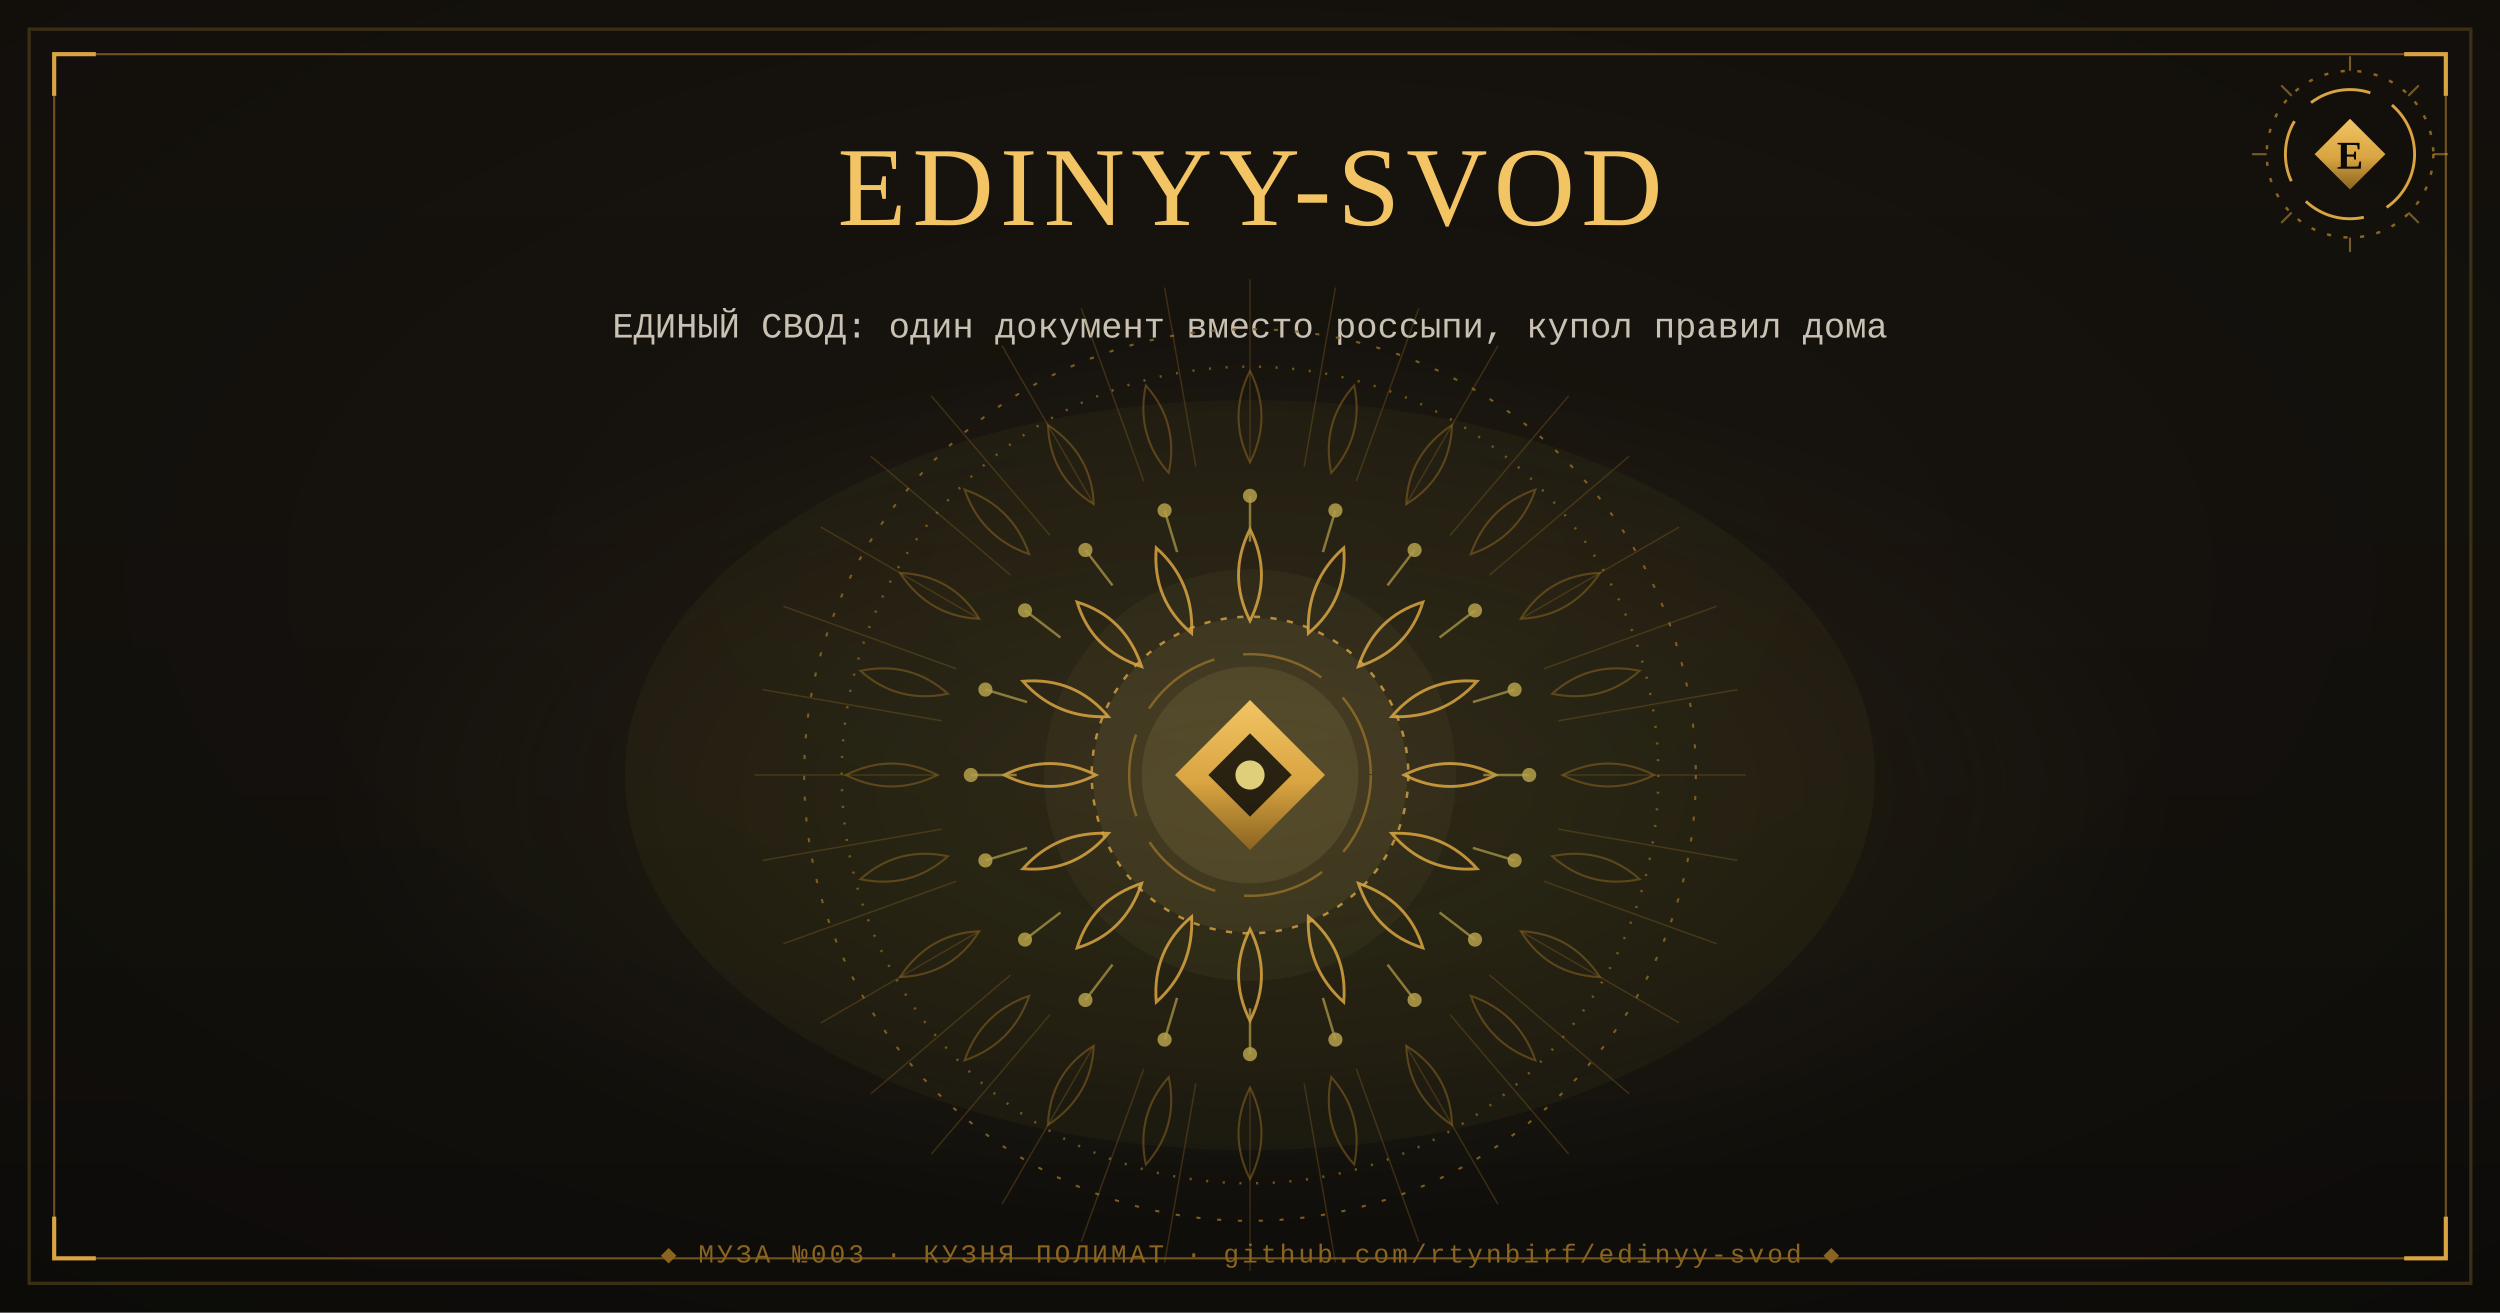
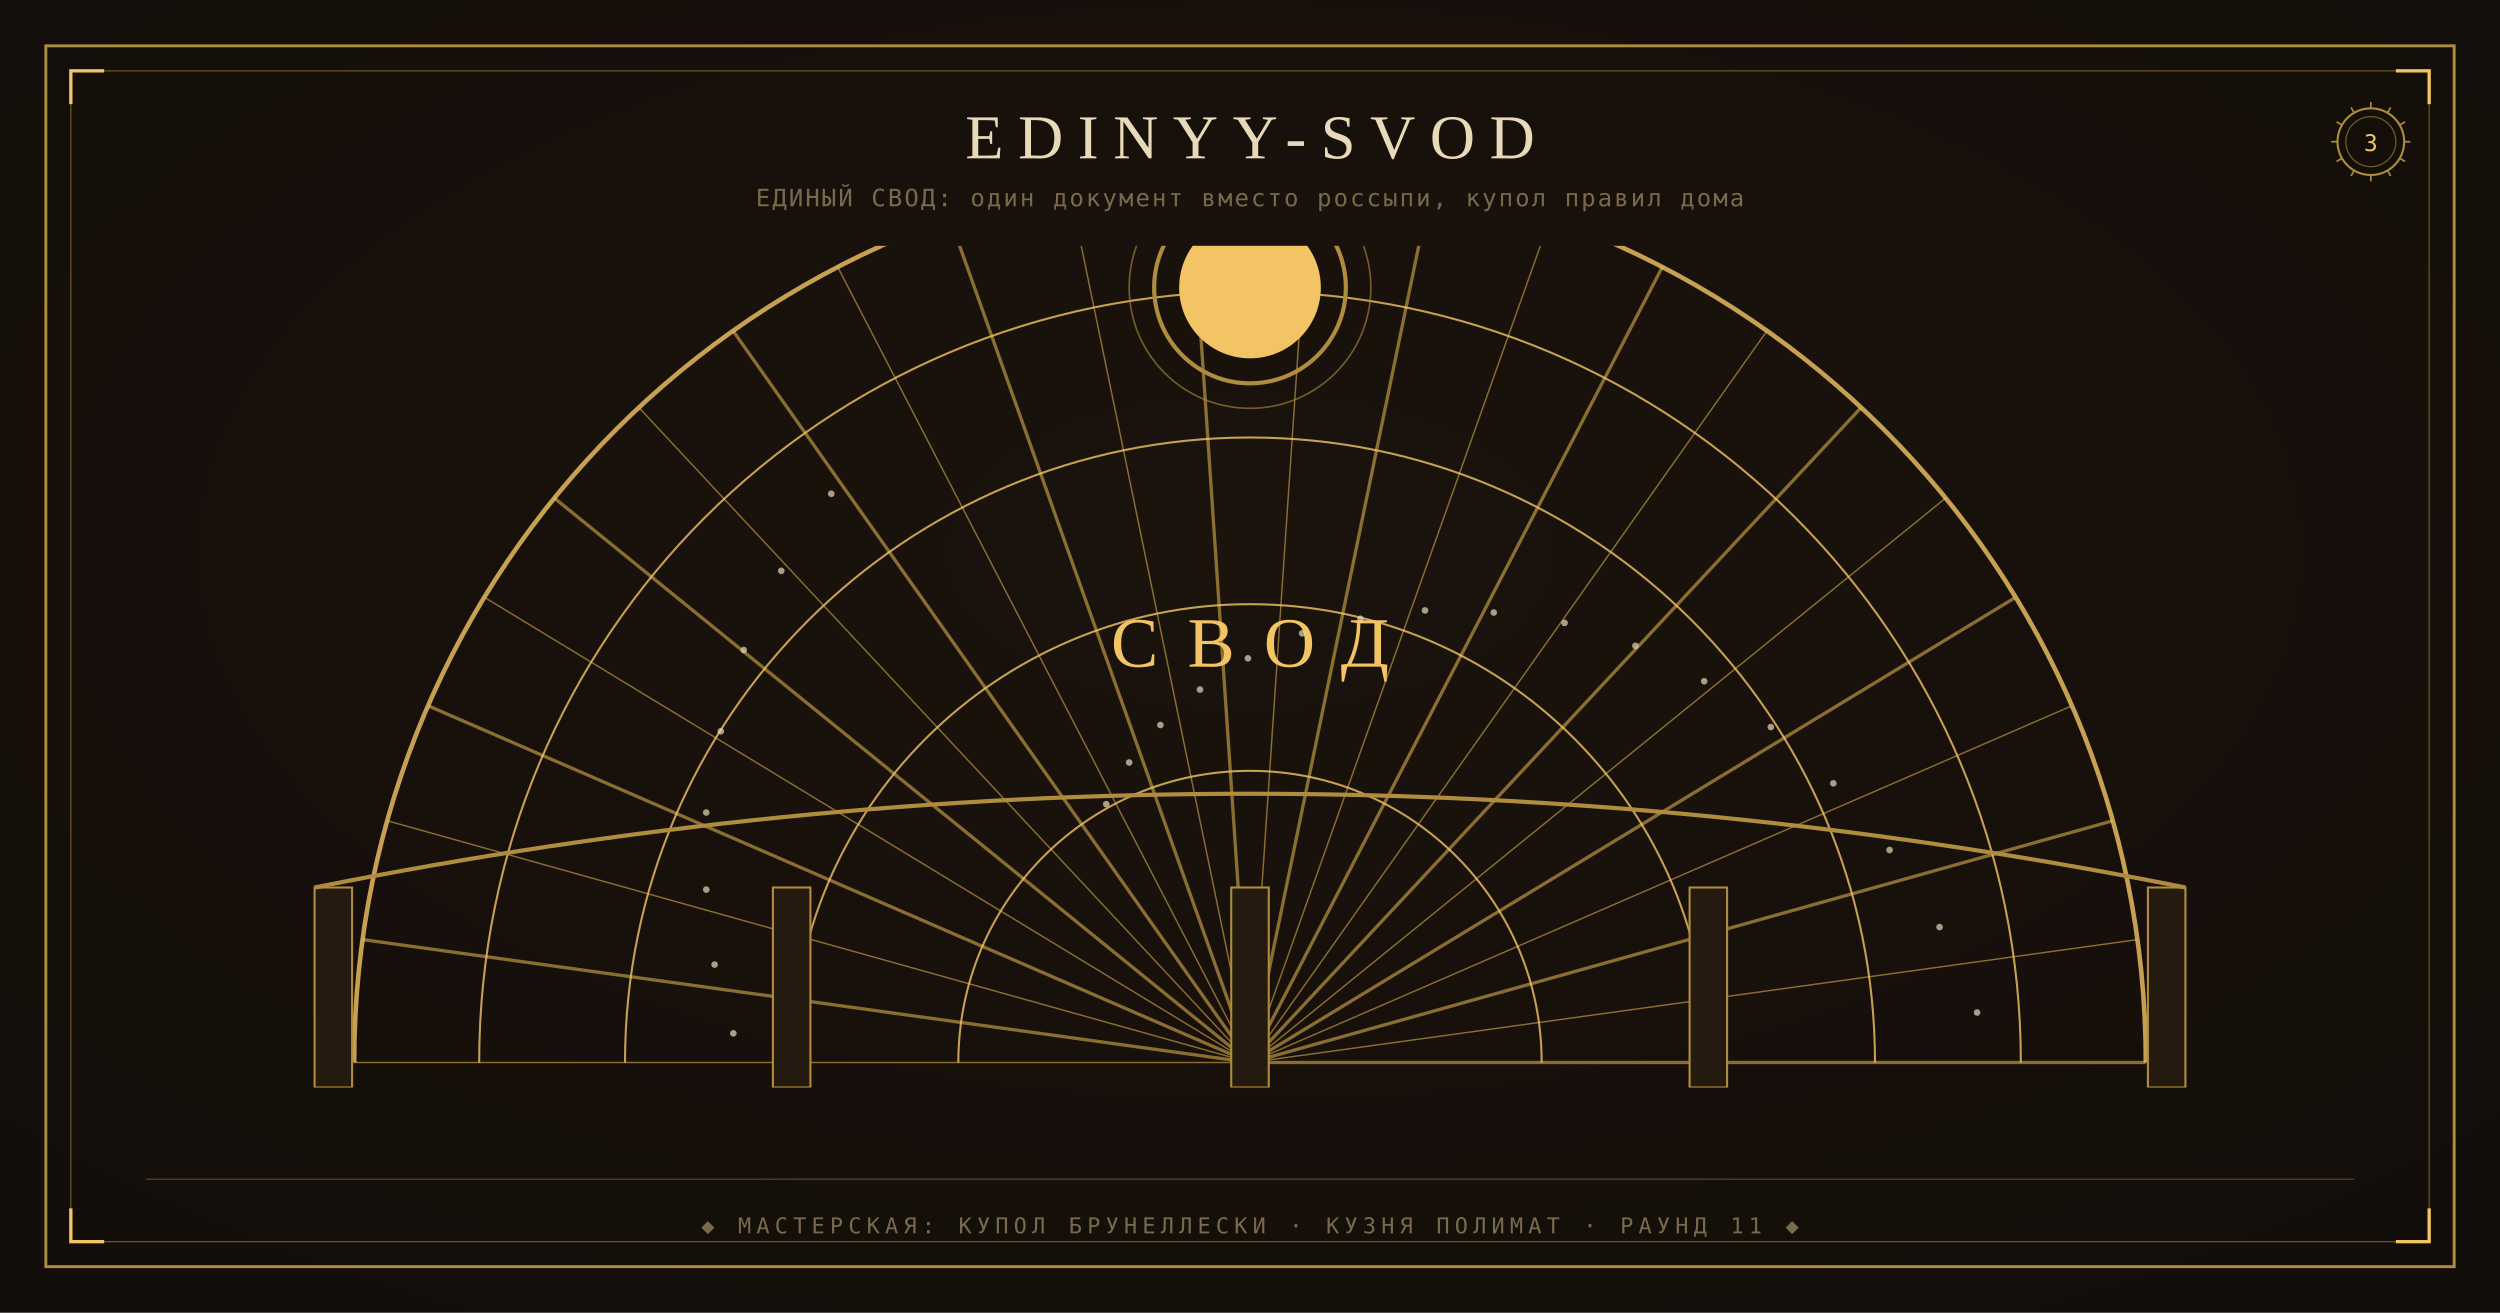
<svg xmlns="http://www.w3.org/2000/svg" viewBox="0 0 1200 630" width="1200" height="630">
-   <defs>
-     <linearGradient id="bg" x1="0" y1="0" x2="0" y2="1">
-       <stop offset="0" stop-color="#17120C" />
-       <stop offset="0.55" stop-color="#12100C" />
-       <stop offset="1" stop-color="#0B0A08" />
-     </linearGradient>
-     <linearGradient id="gGold" x1="0" y1="0" x2="0" y2="1">
-       <stop offset="0" stop-color="#F2C464" />
-       <stop offset="0.55" stop-color="#D9A441" />
-       <stop offset="1" stop-color="#8A6420" />
-     </linearGradient>
-     <linearGradient id="gGoldX" x1="0" y1="0" x2="1" y2="0">
-       <stop offset="0" stop-color="#8A6420" stop-opacity="0" />
-       <stop offset="0.5" stop-color="#F2C464" />
-       <stop offset="1" stop-color="#8A6420" stop-opacity="0" />
-     </linearGradient>
-     <radialGradient id="gVig" cx="0.5" cy="0.44" r="0.85">
-       <stop offset="0" stop-color="#1C1610" />
-       <stop offset="0.6" stop-color="#12100C" />
-       <stop offset="1" stop-color="#0B0A08" />
-     </radialGradient>
-     <radialGradient id="gMood" cx="0.5" cy="0.5" r="0.5">
-       <stop offset="0" stop-color="#B4A04A" stop-opacity="0.13" />
-       <stop offset="1" stop-color="#B4A04A" stop-opacity="0" />
-     </radialGradient>
-   </defs>
-   <rect width="1200" height="630" fill="url(#bg)" />
-   <rect width="1200" height="630" fill="url(#gVig)" opacity="0.6" />
-   <rect x="150" y="170" width="900" height="420" fill="url(#gMood)" />
-   <rect x="14" y="14" width="1172" height="602" fill="none" stroke="#3A2E14" stroke-width="1.6" />
-   <rect x="26" y="26" width="1148" height="578" fill="none" stroke="#8A6420" stroke-width="1" opacity="0.8" />
-   <path d="M 26 46 V 26 H 46" stroke="#D9A441" stroke-width="2" fill="none" />
-   <path d="M 1154 26 H 1174 V 46" stroke="#D9A441" stroke-width="2" fill="none" />
-   <path d="M 1174 584 V 604 H 1154" stroke="#D9A441" stroke-width="2" fill="none" />
-   <path d="M 46 604 H 26 V 584" stroke="#D9A441" stroke-width="2" fill="none" />
-   <text x="600" y="108" text-anchor="middle" font-family="Georgia, 'Times New Roman', serif" font-size="54" fill="#F2C464" letter-spacing="3">EDINYY-SVOD</text>
-   <line x1="240" y1="132" x2="960" y2="132" stroke="url(#gGoldX)" stroke-width="2" />
-   <text x="600" y="162" text-anchor="middle" font-family="'Courier New', monospace" font-size="17" fill="#C9C2B4">ЕДИНЫЙ СВОД: один документ вместо россыпи, купол правил дома</text>
-   <ellipse cx="600" cy="372" rx="300" ry="180" fill="#B4A04A" opacity="0.05" />
-   <line x1="750" y1="372" x2="838" y2="372" stroke="#8A6420" stroke-width="0.7" opacity="0.35" />
-   <line x1="748" y1="398" x2="834" y2="413" stroke="#8A6420" stroke-width="0.7" opacity="0.35" />
-   <line x1="741" y1="423" x2="824" y2="453" stroke="#8A6420" stroke-width="0.7" opacity="0.35" />
-   <line x1="730" y1="447" x2="806" y2="491" stroke="#8A6420" stroke-width="0.7" opacity="0.35" />
-   <line x1="715" y1="468" x2="782" y2="525" stroke="#8A6420" stroke-width="0.7" opacity="0.35" />
-   <line x1="696" y1="487" x2="753" y2="554" stroke="#8A6420" stroke-width="0.7" opacity="0.35" />
-   <line x1="675" y1="502" x2="719" y2="578" stroke="#8A6420" stroke-width="0.7" opacity="0.35" />
-   <line x1="651" y1="513" x2="681" y2="596" stroke="#8A6420" stroke-width="0.7" opacity="0.35" />
-   <line x1="626" y1="520" x2="641" y2="606" stroke="#8A6420" stroke-width="0.7" opacity="0.35" />
-   <line x1="600" y1="522" x2="600" y2="610" stroke="#8A6420" stroke-width="0.7" opacity="0.35" />
-   <line x1="574" y1="520" x2="559" y2="606" stroke="#8A6420" stroke-width="0.7" opacity="0.35" />
-   <line x1="549" y1="513" x2="519" y2="596" stroke="#8A6420" stroke-width="0.7" opacity="0.35" />
-   <line x1="525" y1="502" x2="481" y2="578" stroke="#8A6420" stroke-width="0.7" opacity="0.35" />
-   <line x1="504" y1="487" x2="447" y2="554" stroke="#8A6420" stroke-width="0.7" opacity="0.35" />
-   <line x1="485" y1="468" x2="418" y2="525" stroke="#8A6420" stroke-width="0.7" opacity="0.35" />
-   <line x1="470" y1="447" x2="394" y2="491" stroke="#8A6420" stroke-width="0.7" opacity="0.35" />
-   <line x1="459" y1="423" x2="376" y2="453" stroke="#8A6420" stroke-width="0.7" opacity="0.35" />
-   <line x1="452" y1="398" x2="366" y2="413" stroke="#8A6420" stroke-width="0.7" opacity="0.35" />
-   <line x1="450" y1="372" x2="362" y2="372" stroke="#8A6420" stroke-width="0.7" opacity="0.35" />
-   <line x1="452" y1="346" x2="366" y2="331" stroke="#8A6420" stroke-width="0.7" opacity="0.35" />
-   <line x1="459" y1="321" x2="376" y2="291" stroke="#8A6420" stroke-width="0.7" opacity="0.35" />
-   <line x1="470" y1="297" x2="394" y2="253" stroke="#8A6420" stroke-width="0.7" opacity="0.35" />
-   <line x1="485" y1="276" x2="418" y2="219" stroke="#8A6420" stroke-width="0.7" opacity="0.35" />
-   <line x1="504" y1="257" x2="447" y2="190" stroke="#8A6420" stroke-width="0.7" opacity="0.35" />
-   <line x1="525" y1="242" x2="481" y2="166" stroke="#8A6420" stroke-width="0.7" opacity="0.35" />
-   <line x1="549" y1="231" x2="519" y2="148" stroke="#8A6420" stroke-width="0.7" opacity="0.35" />
-   <line x1="574" y1="224" x2="559" y2="138" stroke="#8A6420" stroke-width="0.7" opacity="0.35" />
-   <line x1="600" y1="222" x2="600" y2="134" stroke="#8A6420" stroke-width="0.7" opacity="0.35" />
-   <line x1="626" y1="224" x2="641" y2="138" stroke="#8A6420" stroke-width="0.7" opacity="0.35" />
-   <line x1="651" y1="231" x2="681" y2="148" stroke="#8A6420" stroke-width="0.7" opacity="0.35" />
-   <line x1="675" y1="242" x2="719" y2="166" stroke="#8A6420" stroke-width="0.7" opacity="0.35" />
-   <line x1="696" y1="257" x2="753" y2="190" stroke="#8A6420" stroke-width="0.7" opacity="0.35" />
-   <line x1="715" y1="276" x2="782" y2="219" stroke="#8A6420" stroke-width="0.7" opacity="0.35" />
-   <line x1="730" y1="297" x2="806" y2="253" stroke="#8A6420" stroke-width="0.7" opacity="0.35" />
-   <line x1="741" y1="321" x2="824" y2="291" stroke="#8A6420" stroke-width="0.7" opacity="0.35" />
-   <line x1="748" y1="346" x2="834" y2="331" stroke="#8A6420" stroke-width="0.7" opacity="0.35" />
-   <g opacity="0.9">
-     <circle cx="600" cy="372" r="214" fill="none" stroke="#8A6420" stroke-width="1" stroke-dasharray="2 8" />
-     <animateTransform attributeName="transform" type="rotate" from="0 600 372" to="360 600 372" dur="120s" repeatCount="indefinite" />
+   <rect width="1200" height="630" fill="#100C09" />
+   <radialGradient id="vig3" cx="0.5" cy="0.42" r="0.95">
+     <stop offset="0" stop-color="#1C140C" />
+     <stop offset="1" stop-color="#100C09" />
+   </radialGradient>
+   <rect width="1200" height="630" fill="url(#vig3)" opacity="0.9" />
+   <rect x="22" y="22" width="1156" height="586" fill="none" stroke="#B08D3E" stroke-width="1.4" />
+   <rect x="34" y="34" width="1132" height="562" fill="none" stroke="#B08D3E" stroke-width="0.6" opacity="0.55" />
+   <path d="M 34 50 L 34 34 L 50 34" fill="none" stroke="#F2C464" stroke-width="1.6" />
+   <path d="M 1166 50 L 1166 34 L 1150 34" fill="none" stroke="#F2C464" stroke-width="1.6" />
+   <path d="M 34 580 L 34 596 L 50 596" fill="none" stroke="#F2C464" stroke-width="1.6" />
+   <path d="M 1166 580 L 1166 596 L 1150 596" fill="none" stroke="#F2C464" stroke-width="1.6" />
+   <text x="600.0" y="76" text-anchor="middle" font-family="Georgia, 'Times New Roman', serif" font-size="30" fill="#E8D9B8" letter-spacing="7">EDINYY-SVOD</text>
+   <text x="600.0" y="99" text-anchor="middle" font-family="'Cascadia Mono', ui-monospace, Consolas, monospace" font-size="11.5" fill="#7A6A4C" letter-spacing="1">ЕДИНЫЙ СВОД: один документ вместо россыпи, купол правил дома</text>
+   <g transform="translate(1138,68)">
+     <circle r="16" fill="none" stroke="#B08D3E" stroke-width="1" />
+     <circle r="12" fill="none" stroke="#B08D3E" stroke-width="0.6" opacity="0.6" />
+     <text y="4.5" text-anchor="middle" font-family="'Cascadia Mono', ui-monospace, Consolas, monospace" font-size="11" fill="#F2C464">3</text>
+     <g stroke="#B08D3E" stroke-width="0.8">
+       <line x1="0" y1="-19" x2="0" y2="-16" transform="rotate(0)" />
+       <line x1="0" y1="-19" x2="0" y2="-16" transform="rotate(30)" />
+       <line x1="0" y1="-19" x2="0" y2="-16" transform="rotate(60)" />
+       <line x1="0" y1="-19" x2="0" y2="-16" transform="rotate(90)" />
+       <line x1="0" y1="-19" x2="0" y2="-16" transform="rotate(120)" />
+       <line x1="0" y1="-19" x2="0" y2="-16" transform="rotate(150)" />
+       <line x1="0" y1="-19" x2="0" y2="-16" transform="rotate(180)" />
+       <line x1="0" y1="-19" x2="0" y2="-16" transform="rotate(210)" />
+       <line x1="0" y1="-19" x2="0" y2="-16" transform="rotate(240)" />
+       <line x1="0" y1="-19" x2="0" y2="-16" transform="rotate(270)" />
+       <line x1="0" y1="-19" x2="0" y2="-16" transform="rotate(300)" />
+       <line x1="0" y1="-19" x2="0" y2="-16" transform="rotate(330)" />
+     </g>
  </g>
-   <g>
-     <path d="M 674 372 Q 696 383 718 372 Q 696 361 674 372 Z" fill="none" stroke="#D9A441" stroke-width="1.4" opacity="0.85" />
-     <path d="M 668 400 Q 684 419 709 417 Q 693 399 668 400 Z" fill="none" stroke="#D9A441" stroke-width="1.4" opacity="0.85" />
-     <path d="M 652 424 Q 660 448 683 455 Q 676 432 652 424 Z" fill="none" stroke="#D9A441" stroke-width="1.4" opacity="0.85" />
-     <path d="M 628 440 Q 627 465 645 481 Q 647 456 628 440 Z" fill="none" stroke="#D9A441" stroke-width="1.4" opacity="0.85" />
-     <path d="M 600 446 Q 589 468 600 490 Q 611 468 600 446 Z" fill="none" stroke="#D9A441" stroke-width="1.4" opacity="0.85" />
-     <path d="M 572 440 Q 553 456 555 481 Q 573 465 572 440 Z" fill="none" stroke="#D9A441" stroke-width="1.4" opacity="0.85" />
-     <path d="M 548 424 Q 524 432 517 455 Q 540 448 548 424 Z" fill="none" stroke="#D9A441" stroke-width="1.4" opacity="0.85" />
-     <path d="M 532 400 Q 507 399 491 417 Q 516 419 532 400 Z" fill="none" stroke="#D9A441" stroke-width="1.4" opacity="0.85" />
-     <path d="M 526 372 Q 504 361 482 372 Q 504 383 526 372 Z" fill="none" stroke="#D9A441" stroke-width="1.4" opacity="0.85" />
-     <path d="M 532 344 Q 516 325 491 327 Q 507 345 532 344 Z" fill="none" stroke="#D9A441" stroke-width="1.4" opacity="0.85" />
-     <path d="M 548 320 Q 540 296 517 289 Q 524 312 548 320 Z" fill="none" stroke="#D9A441" stroke-width="1.4" opacity="0.85" />
-     <path d="M 572 304 Q 573 279 555 263 Q 553 288 572 304 Z" fill="none" stroke="#D9A441" stroke-width="1.4" opacity="0.85" />
-     <path d="M 600 298 Q 611 276 600 254 Q 589 276 600 298 Z" fill="none" stroke="#D9A441" stroke-width="1.4" opacity="0.85" />
-     <path d="M 628 304 Q 647 288 645 263 Q 627 279 628 304 Z" fill="none" stroke="#D9A441" stroke-width="1.4" opacity="0.85" />
-     <path d="M 652 320 Q 676 312 683 289 Q 660 296 652 320 Z" fill="none" stroke="#D9A441" stroke-width="1.4" opacity="0.85" />
-     <path d="M 668 344 Q 693 345 709 327 Q 684 325 668 344 Z" fill="none" stroke="#D9A441" stroke-width="1.4" opacity="0.85" />
+   <line x1="70" y1="566" x2="1130" y2="566" stroke="#B08D3E" stroke-width="0.5" opacity="0.5" />
+   <text x="600.0" y="592" text-anchor="middle" font-family="'Cascadia Mono', ui-monospace, Consolas, monospace" font-size="10.5" fill="#7A6A4C" letter-spacing="2.5">◆ МАСТЕРСКАЯ: КУПОЛ БРУНЕЛЛЕСКИ · КУЗНЯ ПОЛИМАТ · РАУНД 11 ◆</text>
+   <clipPath id="clip3">
+     <rect x="70" y="118" width="1060" height="404" />
+   </clipPath>
+   <g clip-path="url(#clip3)">
+     <line x1="600" y1="510" x2="1030" y2="510" stroke="#B08D3E" stroke-width="1.6" opacity="0.75" />
+     <line x1="600" y1="510" x2="1026" y2="451" stroke="#B08D3E" stroke-width="0.7" opacity="0.75" />
+     <line x1="600" y1="510" x2="1014" y2="394" stroke="#B08D3E" stroke-width="1.6" opacity="0.75" />
+     <line x1="600" y1="510" x2="994" y2="339" stroke="#B08D3E" stroke-width="0.7" opacity="0.75" />
+     <line x1="600" y1="510" x2="967" y2="287" stroke="#B08D3E" stroke-width="1.6" opacity="0.75" />
+     <line x1="600" y1="510" x2="934" y2="239" stroke="#B08D3E" stroke-width="0.7" opacity="0.75" />
+     <line x1="600" y1="510" x2="893" y2="196" stroke="#B08D3E" stroke-width="1.6" opacity="0.75" />
+     <line x1="600" y1="510" x2="848" y2="159" stroke="#B08D3E" stroke-width="0.7" opacity="0.75" />
+     <line x1="600" y1="510" x2="798" y2="128" stroke="#B08D3E" stroke-width="1.6" opacity="0.75" />
+     <line x1="600" y1="510" x2="744" y2="105" stroke="#B08D3E" stroke-width="0.7" opacity="0.75" />
+     <line x1="600" y1="510" x2="687" y2="89" stroke="#B08D3E" stroke-width="1.6" opacity="0.75" />
+     <line x1="600" y1="510" x2="629" y2="81" stroke="#B08D3E" stroke-width="0.7" opacity="0.75" />
+     <line x1="600" y1="510" x2="571" y2="81" stroke="#B08D3E" stroke-width="1.6" opacity="0.75" />
+     <line x1="600" y1="510" x2="513" y2="89" stroke="#B08D3E" stroke-width="0.7" opacity="0.75" />
+     <line x1="600" y1="510" x2="456" y2="105" stroke="#B08D3E" stroke-width="1.6" opacity="0.75" />
+     <line x1="600" y1="510" x2="402" y2="128" stroke="#B08D3E" stroke-width="0.7" opacity="0.75" />
+     <line x1="600" y1="510" x2="352" y2="159" stroke="#B08D3E" stroke-width="1.6" opacity="0.75" />
+     <line x1="600" y1="510" x2="307" y2="196" stroke="#B08D3E" stroke-width="0.7" opacity="0.75" />
+     <line x1="600" y1="510" x2="266" y2="239" stroke="#B08D3E" stroke-width="1.6" opacity="0.75" />
+     <line x1="600" y1="510" x2="233" y2="287" stroke="#B08D3E" stroke-width="0.7" opacity="0.75" />
+     <line x1="600" y1="510" x2="206" y2="339" stroke="#B08D3E" stroke-width="1.6" opacity="0.75" />
+     <line x1="600" y1="510" x2="186" y2="394" stroke="#B08D3E" stroke-width="0.7" opacity="0.75" />
+     <line x1="600" y1="510" x2="174" y2="451" stroke="#B08D3E" stroke-width="1.6" opacity="0.75" />
+     <line x1="600" y1="510" x2="170" y2="510" stroke="#B08D3E" stroke-width="0.7" opacity="0.75" />
+     <path d="M 170 510 A 430 430 0 0 1 1030 510" fill="none" stroke="#F2C464" stroke-width="2.2" opacity="0.8" />
+     <path d="M 230 510 A 370 370 0 0 1 970 510" fill="none" stroke="#F2C464" stroke-width="1" opacity="0.8" />
+     <path d="M 300 510 A 300 300 0 0 1 900 510" fill="none" stroke="#F2C464" stroke-width="1" opacity="0.8" />
+     <path d="M 380 510 A 220 220 0 0 1 820 510" fill="none" stroke="#F2C464" stroke-width="1" opacity="0.8" />
+     <path d="M 460 510 A 140 140 0 0 1 740 510" fill="none" stroke="#F2C464" stroke-width="1" opacity="0.8" />
+     <circle cx="600" cy="138" r="34" fill="#F2C464" />
+     <circle cx="600" cy="138" r="46" fill="none" stroke="#B08D3E" stroke-width="2" />
+     <circle cx="600" cy="138" r="58" fill="none" stroke="#B08D3E" stroke-width="0.8" opacity="0.6" />
+     <rect x="151" y="426" width="18" height="96" fill="#241A10" stroke="#B08D3E" stroke-width="1" />
+     <rect x="371" y="426" width="18" height="96" fill="#241A10" stroke="#B08D3E" stroke-width="1" />
+     <rect x="591" y="426" width="18" height="96" fill="#241A10" stroke="#B08D3E" stroke-width="1" />
+     <rect x="811" y="426" width="18" height="96" fill="#241A10" stroke="#B08D3E" stroke-width="1" />
+     <rect x="1031" y="426" width="18" height="96" fill="#241A10" stroke="#B08D3E" stroke-width="1" />
+     <path d="M 151 426 Q 600.0 336 1049 426" fill="none" stroke="#B08D3E" stroke-width="2" />
+     <text x="600" y="320" text-anchor="middle" font-family="Georgia, 'Times New Roman', serif" font-size="34" fill="#F2C464" letter-spacing="14">СВОД</text>
+     <circle cx="949" cy="486" r="1.6" fill="#E8D9B8" opacity="0.7" />
+     <circle cx="931" cy="445" r="1.6" fill="#E8D9B8" opacity="0.7" />
+     <circle cx="907" cy="408" r="1.6" fill="#E8D9B8" opacity="0.7" />
+     <circle cx="880" cy="376" r="1.6" fill="#E8D9B8" opacity="0.7" />
+     <circle cx="850" cy="349" r="1.6" fill="#E8D9B8" opacity="0.7" />
+     <circle cx="818" cy="327" r="1.6" fill="#E8D9B8" opacity="0.7" />
+     <circle cx="785" cy="310" r="1.6" fill="#E8D9B8" opacity="0.7" />
+     <circle cx="751" cy="299" r="1.6" fill="#E8D9B8" opacity="0.7" />
+     <circle cx="717" cy="294" r="1.6" fill="#E8D9B8" opacity="0.7" />
+     <circle cx="684" cy="293" r="1.6" fill="#E8D9B8" opacity="0.7" />
+     <circle cx="653" cy="297" r="1.6" fill="#E8D9B8" opacity="0.7" />
+     <circle cx="625" cy="304" r="1.6" fill="#E8D9B8" opacity="0.7" />
+     <circle cx="599" cy="316" r="1.6" fill="#E8D9B8" opacity="0.7" />
+     <circle cx="576" cy="331" r="1.6" fill="#E8D9B8" opacity="0.7" />
+     <circle cx="557" cy="348" r="1.6" fill="#E8D9B8" opacity="0.7" />
+     <circle cx="542" cy="366" r="1.6" fill="#E8D9B8" opacity="0.7" />
+     <circle cx="531" cy="386" r="1.6" fill="#E8D9B8" opacity="0.7" />
+     <circle cx="399" cy="237" r="1.6" fill="#E8D9B8" opacity="0.7" />
+     <circle cx="375" cy="274" r="1.6" fill="#E8D9B8" opacity="0.7" />
+     <circle cx="357" cy="312" r="1.6" fill="#E8D9B8" opacity="0.7" />
+     <circle cx="346" cy="351" r="1.6" fill="#E8D9B8" opacity="0.7" />
+     <circle cx="339" cy="390" r="1.6" fill="#E8D9B8" opacity="0.7" />
+     <circle cx="339" cy="427" r="1.6" fill="#E8D9B8" opacity="0.7" />
+     <circle cx="343" cy="463" r="1.6" fill="#E8D9B8" opacity="0.7" />
+     <circle cx="352" cy="496" r="1.6" fill="#E8D9B8" opacity="0.7" />
+     <circle cx="366" cy="526" r="1.6" fill="#E8D9B8" opacity="0.7" />
  </g>
-   <g>
-     <path d="M 712 372 L 734 372" stroke="#B4A04A" stroke-width="1.2" opacity="0.7" />
-     <circle cx="734" cy="372" r="3.4" fill="#B4A04A" opacity="0.85" />
-     <path d="M 707 407 L 727 413" stroke="#B4A04A" stroke-width="1.2" opacity="0.7" />
-     <circle cx="727" cy="413" r="3.4" fill="#B4A04A" opacity="0.85" />
-     <path d="M 691 438 L 708 451" stroke="#B4A04A" stroke-width="1.2" opacity="0.7" />
-     <circle cx="708" cy="451" r="3.4" fill="#B4A04A" opacity="0.85" />
-     <path d="M 666 463 L 679 480" stroke="#B4A04A" stroke-width="1.2" opacity="0.7" />
-     <circle cx="679" cy="480" r="3.4" fill="#B4A04A" opacity="0.85" />
-     <path d="M 635 479 L 641 499" stroke="#B4A04A" stroke-width="1.2" opacity="0.7" />
-     <circle cx="641" cy="499" r="3.4" fill="#B4A04A" opacity="0.85" />
-     <path d="M 600 484 L 600 506" stroke="#B4A04A" stroke-width="1.2" opacity="0.7" />
-     <circle cx="600" cy="506" r="3.4" fill="#B4A04A" opacity="0.85" />
-     <path d="M 565 479 L 559 499" stroke="#B4A04A" stroke-width="1.2" opacity="0.7" />
-     <circle cx="559" cy="499" r="3.4" fill="#B4A04A" opacity="0.85" />
-     <path d="M 534 463 L 521 480" stroke="#B4A04A" stroke-width="1.2" opacity="0.7" />
-     <circle cx="521" cy="480" r="3.4" fill="#B4A04A" opacity="0.85" />
-     <path d="M 509 438 L 492 451" stroke="#B4A04A" stroke-width="1.2" opacity="0.7" />
-     <circle cx="492" cy="451" r="3.4" fill="#B4A04A" opacity="0.85" />
-     <path d="M 493 407 L 473 413" stroke="#B4A04A" stroke-width="1.2" opacity="0.7" />
-     <circle cx="473" cy="413" r="3.4" fill="#B4A04A" opacity="0.85" />
-     <path d="M 488 372 L 466 372" stroke="#B4A04A" stroke-width="1.2" opacity="0.7" />
-     <circle cx="466" cy="372" r="3.4" fill="#B4A04A" opacity="0.85" />
-     <path d="M 493 337 L 473 331" stroke="#B4A04A" stroke-width="1.2" opacity="0.7" />
-     <circle cx="473" cy="331" r="3.4" fill="#B4A04A" opacity="0.85" />
-     <path d="M 509 306 L 492 293" stroke="#B4A04A" stroke-width="1.2" opacity="0.7" />
-     <circle cx="492" cy="293" r="3.4" fill="#B4A04A" opacity="0.85" />
-     <path d="M 534 281 L 521 264" stroke="#B4A04A" stroke-width="1.2" opacity="0.7" />
-     <circle cx="521" cy="264" r="3.4" fill="#B4A04A" opacity="0.85" />
-     <path d="M 565 265 L 559 245" stroke="#B4A04A" stroke-width="1.2" opacity="0.7" />
-     <circle cx="559" cy="245" r="3.4" fill="#B4A04A" opacity="0.85" />
-     <path d="M 600 260 L 600 238" stroke="#B4A04A" stroke-width="1.2" opacity="0.7" />
-     <circle cx="600" cy="238" r="3.4" fill="#B4A04A" opacity="0.85" />
-     <path d="M 635 265 L 641 245" stroke="#B4A04A" stroke-width="1.2" opacity="0.7" />
-     <circle cx="641" cy="245" r="3.4" fill="#B4A04A" opacity="0.85" />
-     <path d="M 666 281 L 679 264" stroke="#B4A04A" stroke-width="1.2" opacity="0.7" />
-     <circle cx="679" cy="264" r="3.4" fill="#B4A04A" opacity="0.85" />
-     <path d="M 691 306 L 708 293" stroke="#B4A04A" stroke-width="1.2" opacity="0.7" />
-     <circle cx="708" cy="293" r="3.4" fill="#B4A04A" opacity="0.85" />
-     <path d="M 707 337 L 727 331" stroke="#B4A04A" stroke-width="1.2" opacity="0.7" />
-     <circle cx="727" cy="331" r="3.4" fill="#B4A04A" opacity="0.85" />
-   </g>
-   <g>
-     <path d="M 750 372 Q 772 383 794 372 Q 772 361 750 372 Z" fill="none" stroke="#8A6420" stroke-width="1" opacity="0.55" />
-     <path d="M 745 411 Q 763 427 787 422 Q 769 406 745 411 Z" fill="none" stroke="#8A6420" stroke-width="1" opacity="0.55" />
-     <path d="M 730 447 Q 743 468 768 469 Q 754 448 730 447 Z" fill="none" stroke="#8A6420" stroke-width="1" opacity="0.55" />
-     <path d="M 706 478 Q 714 501 737 509 Q 729 486 706 478 Z" fill="none" stroke="#8A6420" stroke-width="1" opacity="0.55" />
-     <path d="M 675 502 Q 676 526 697 540 Q 696 515 675 502 Z" fill="none" stroke="#8A6420" stroke-width="1" opacity="0.55" />
-     <path d="M 639 517 Q 634 541 650 559 Q 655 535 639 517 Z" fill="none" stroke="#8A6420" stroke-width="1" opacity="0.55" />
-     <path d="M 600 522 Q 589 544 600 566 Q 611 544 600 522 Z" fill="none" stroke="#8A6420" stroke-width="1" opacity="0.55" />
-     <path d="M 561 517 Q 545 535 550 559 Q 566 541 561 517 Z" fill="none" stroke="#8A6420" stroke-width="1" opacity="0.55" />
-     <path d="M 525 502 Q 504 515 503 540 Q 524 526 525 502 Z" fill="none" stroke="#8A6420" stroke-width="1" opacity="0.55" />
-     <path d="M 494 478 Q 471 486 463 509 Q 486 501 494 478 Z" fill="none" stroke="#8A6420" stroke-width="1" opacity="0.55" />
-     <path d="M 470 447 Q 446 448 432 469 Q 457 468 470 447 Z" fill="none" stroke="#8A6420" stroke-width="1" opacity="0.55" />
-     <path d="M 455 411 Q 431 406 413 422 Q 437 427 455 411 Z" fill="none" stroke="#8A6420" stroke-width="1" opacity="0.55" />
-     <path d="M 450 372 Q 428 361 406 372 Q 428 383 450 372 Z" fill="none" stroke="#8A6420" stroke-width="1" opacity="0.55" />
-     <path d="M 455 333 Q 437 317 413 322 Q 431 338 455 333 Z" fill="none" stroke="#8A6420" stroke-width="1" opacity="0.55" />
-     <path d="M 470 297 Q 457 276 432 275 Q 446 296 470 297 Z" fill="none" stroke="#8A6420" stroke-width="1" opacity="0.55" />
-     <path d="M 494 266 Q 486 243 463 235 Q 471 258 494 266 Z" fill="none" stroke="#8A6420" stroke-width="1" opacity="0.55" />
-     <path d="M 525 242 Q 524 218 503 204 Q 504 229 525 242 Z" fill="none" stroke="#8A6420" stroke-width="1" opacity="0.55" />
-     <path d="M 561 227 Q 566 203 550 185 Q 545 209 561 227 Z" fill="none" stroke="#8A6420" stroke-width="1" opacity="0.55" />
-     <path d="M 600 222 Q 611 200 600 178 Q 589 200 600 222 Z" fill="none" stroke="#8A6420" stroke-width="1" opacity="0.55" />
-     <path d="M 639 227 Q 655 209 650 185 Q 634 203 639 227 Z" fill="none" stroke="#8A6420" stroke-width="1" opacity="0.55" />
-     <path d="M 675 242 Q 696 229 697 204 Q 676 218 675 242 Z" fill="none" stroke="#8A6420" stroke-width="1" opacity="0.55" />
-     <path d="M 706 266 Q 729 258 737 235 Q 714 243 706 266 Z" fill="none" stroke="#8A6420" stroke-width="1" opacity="0.55" />
-     <path d="M 730 297 Q 754 296 768 275 Q 743 276 730 297 Z" fill="none" stroke="#8A6420" stroke-width="1" opacity="0.55" />
-     <path d="M 745 333 Q 769 338 787 322 Q 763 317 745 333 Z" fill="none" stroke="#8A6420" stroke-width="1" opacity="0.55" />
-   </g>
-   <circle cx="600" cy="372" r="58" fill="none" stroke="#8A6420" stroke-width="1.2" stroke-dasharray="40 14" opacity="0.8" />
-   <circle cx="600" cy="372" r="76" fill="none" stroke="#D9A441" stroke-width="1.2" stroke-dasharray="3 5" opacity="0.8" />
-   <circle cx="600" cy="372" r="196" fill="none" stroke="#8A6420" stroke-width="1.2" stroke-dasharray="1 7" opacity="0.8" />
-   <circle cx="600.0" cy="372.0" r="98.8" fill="#E0CF7A" opacity="0.045" />
-   <circle cx="600.0" cy="372.0" r="75.4" fill="#E0CF7A" opacity="0.075" />
-   <circle cx="600.0" cy="372.0" r="52.0" fill="#E0CF7A" opacity="0.105" />
-   <path d="M 600 336 L 636 372 L 600 408 L 564 372 Z" fill="url(#gGold)" />
-   <path d="M 600 352 L 620 372 L 600 392 L 580 372 Z" fill="#0B0A08" opacity="0.85" />
-   <circle cx="600" cy="372" r="7" fill="#E0CF7A" />
-   <circle cx="1128" cy="74" r="40" fill="none" stroke="#8A6420" stroke-width="1.2" stroke-dasharray="2 6" />
-   <circle cx="1128" cy="74" r="31" fill="none" stroke="#D9A441" stroke-width="1.4" stroke-dasharray="30 12" />
-   <line x1="1128" y1="34" x2="1128" y2="27" stroke="#D9A441" stroke-width="1" opacity="0.5" />
-   <line x1="1156" y1="46" x2="1161" y2="41" stroke="#D9A441" stroke-width="1" opacity="0.5" />
-   <line x1="1168" y1="74" x2="1175" y2="74" stroke="#D9A441" stroke-width="1" opacity="0.5" />
-   <line x1="1156" y1="102" x2="1161" y2="107" stroke="#D9A441" stroke-width="1" opacity="0.5" />
-   <line x1="1128" y1="114" x2="1128" y2="121" stroke="#D9A441" stroke-width="1" opacity="0.5" />
-   <line x1="1100" y1="102" x2="1095" y2="107" stroke="#D9A441" stroke-width="1" opacity="0.5" />
-   <line x1="1088" y1="74" x2="1081" y2="74" stroke="#D9A441" stroke-width="1" opacity="0.5" />
-   <line x1="1100" y1="46" x2="1095" y2="41" stroke="#D9A441" stroke-width="1" opacity="0.5" />
-   <path d="M 1128 57 L 1145 74 L 1128 91 L 1111 74 Z" fill="url(#gGold)" />
-   <text x="1128" y="81" text-anchor="middle" font-family="Georgia, 'Times New Roman', serif" font-size="19" fill="#0B0A08" font-weight="bold">E</text>
-   <text x="600" y="606" text-anchor="middle" font-family="'Courier New', monospace" font-size="12.5" fill="#8A6420" letter-spacing="1.5">◆ МУЗА №003 · КУЗНЯ ПОЛИМАТ · github.com/rtynbirf/edinyy-svod ◆</text>
</svg>
